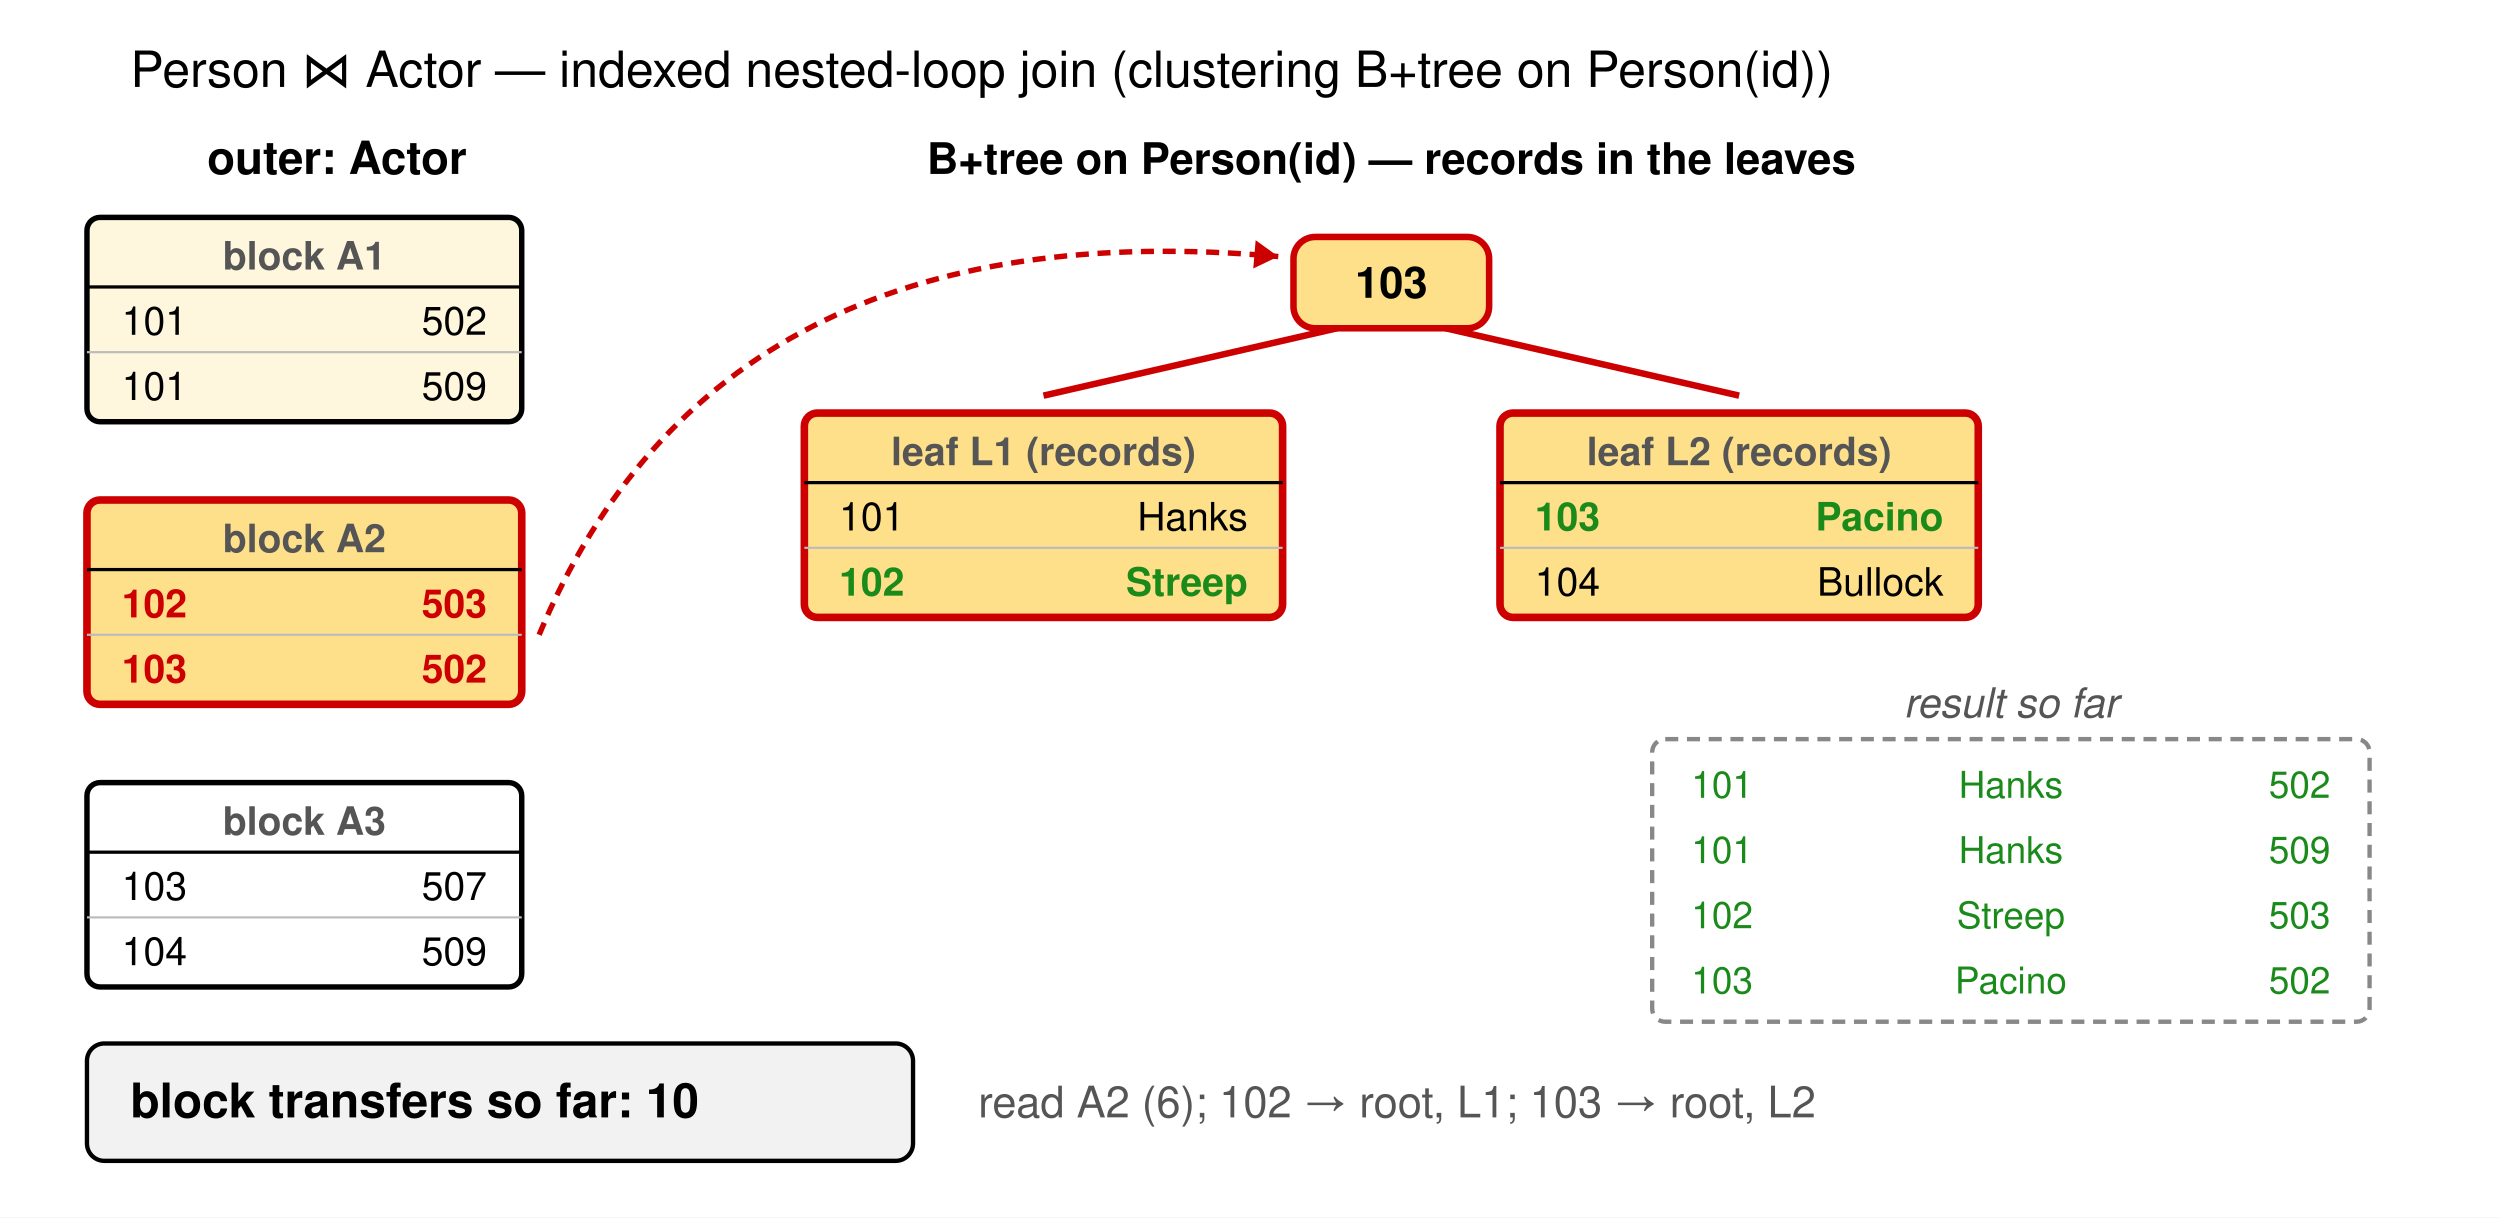
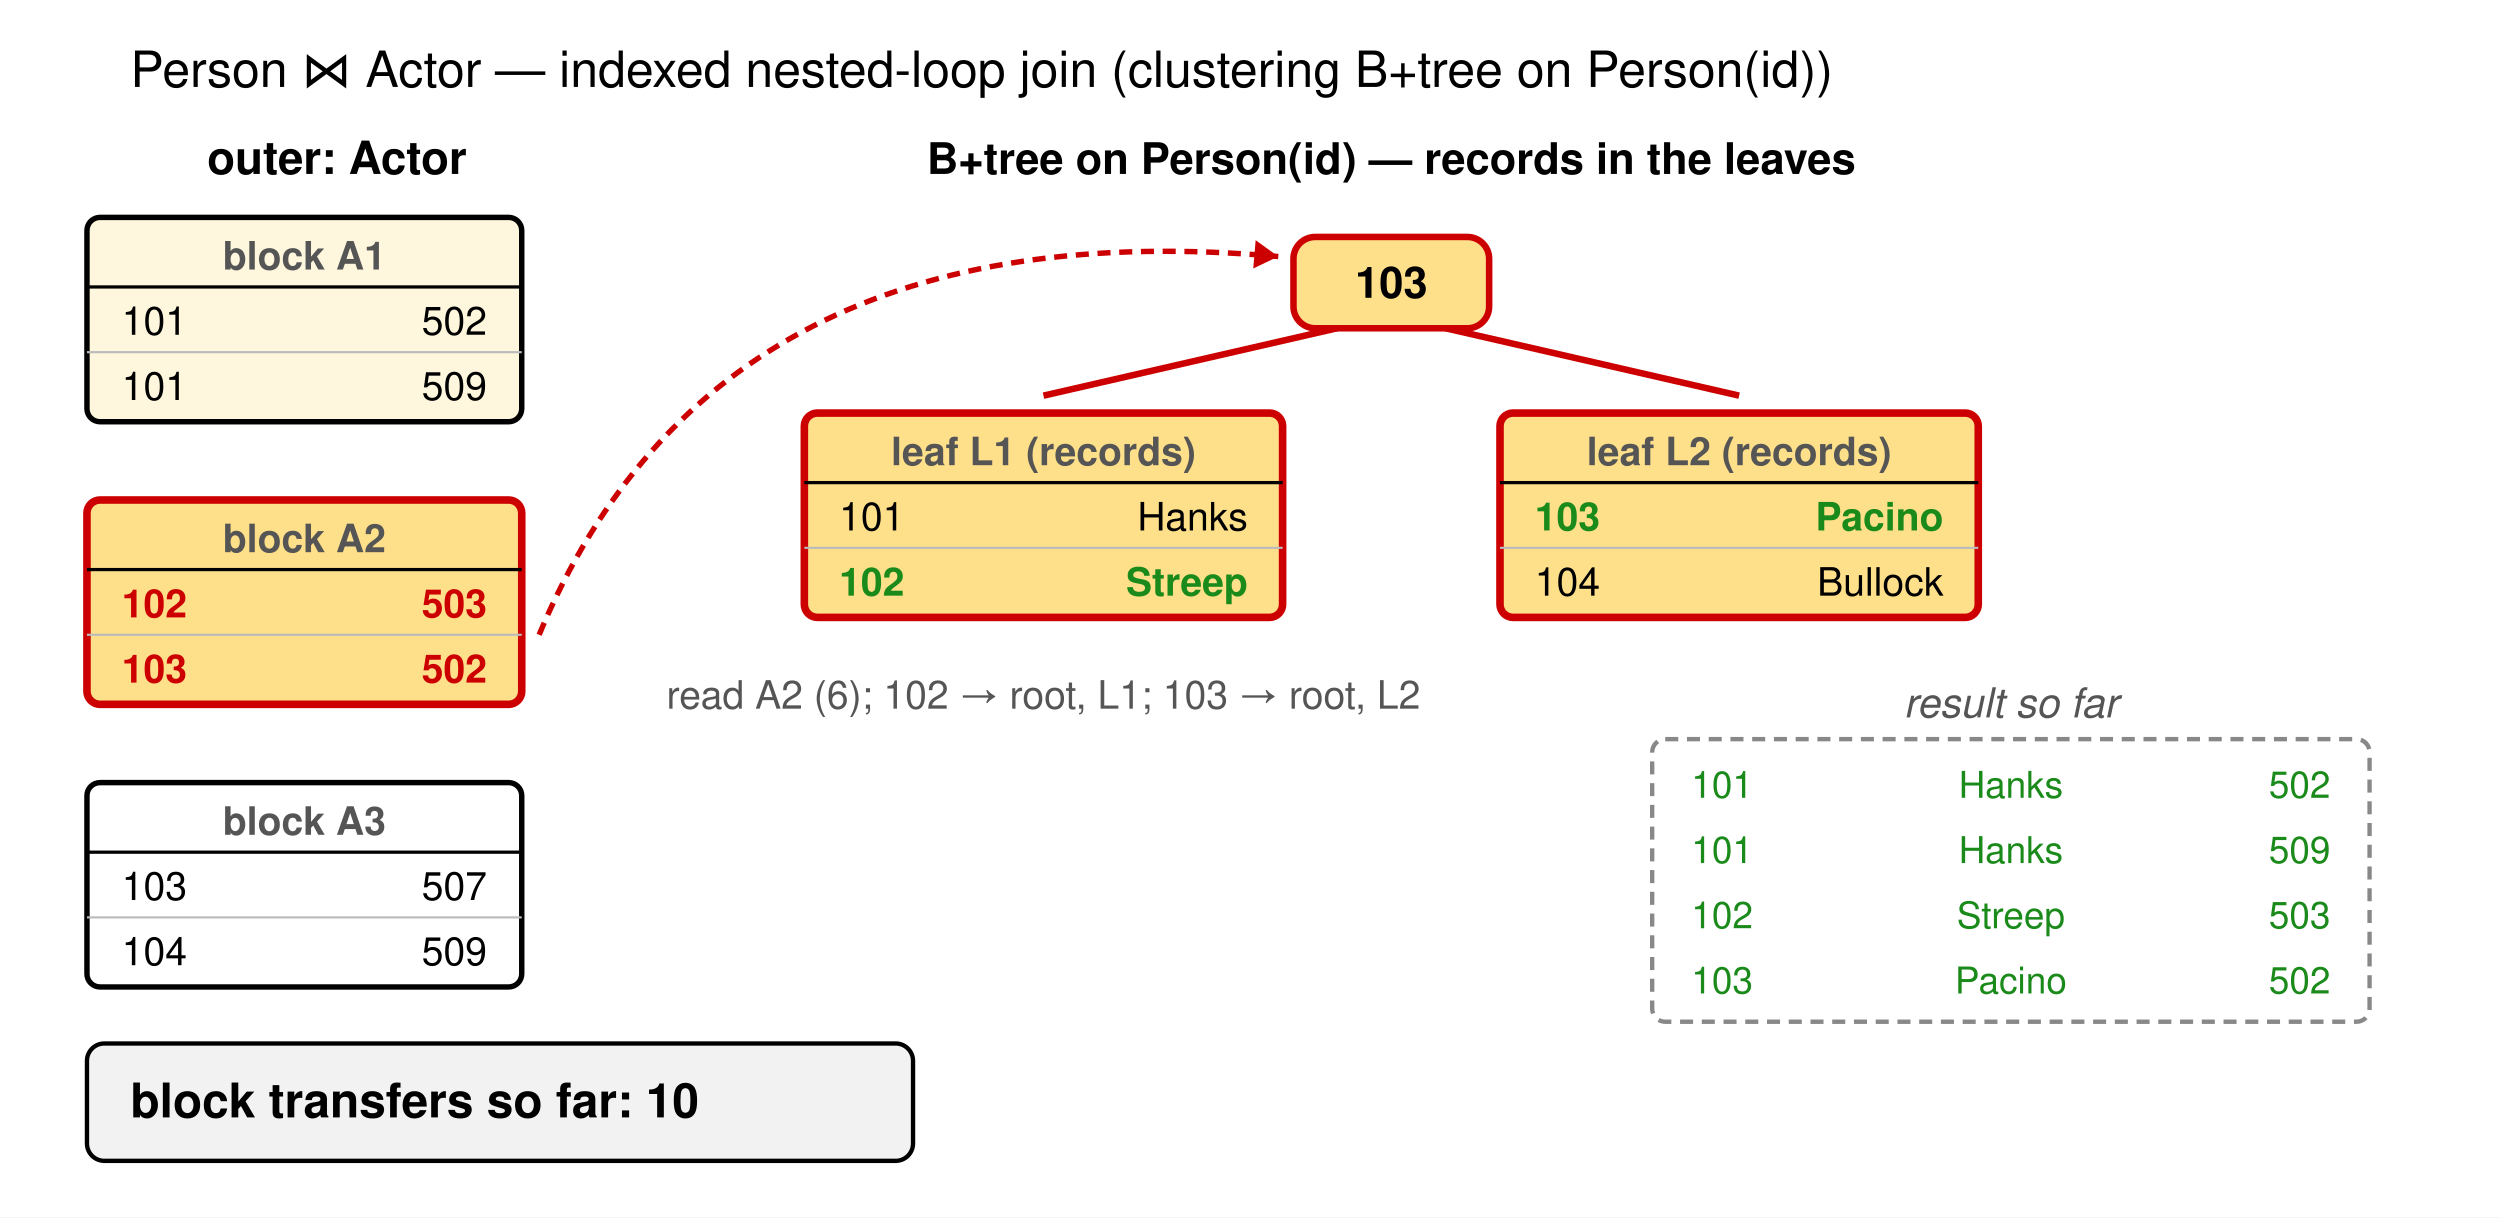
<svg xmlns="http://www.w3.org/2000/svg" width="1150" height="560" viewBox="0 0 1150 560" font-family="Helvetica Neue, Helvetica, Arial, sans-serif">
  <rect x="0" y="0" width="1150" height="560" fill="#ffffff" />
  <text x="60" y="40" font-family="Helvetica Neue, Helvetica, Arial, sans-serif" font-size="23" fill="#000" text-anchor="start" font-weight="normal" font-style="normal">Person ⋈ Actor  —  indexed nested-loop join  (clustering B+tree on Person(id))</text>
  <text x="155" y="80" font-family="Helvetica Neue, Helvetica, Arial, sans-serif" font-size="21" fill="#000" text-anchor="middle" font-weight="bold" font-style="normal">outer:  Actor</text>
  <rect x="40" y="100" width="200" height="94" rx="6" fill="#fff7dd" stroke="#000" stroke-width="2.5" opacity="1" />
  <text x="140.0" y="124" font-family="Helvetica Neue, Helvetica, Arial, sans-serif" font-size="18" fill="#555" text-anchor="middle" font-weight="bold" font-style="normal">block A1</text>
  <line x1="40" y1="132" x2="240" y2="132" stroke="#000" stroke-width="1.5" />
  <text x="56" y="154" font-family="Helvetica Neue, Helvetica, Arial, sans-serif" font-size="18" fill="#000" text-anchor="start" font-weight="normal" font-style="normal">101</text>
  <text x="224" y="154" font-family="Helvetica Neue, Helvetica, Arial, sans-serif" font-size="18" fill="#000" text-anchor="end" font-weight="normal" font-style="normal">502</text>
  <line x1="40" y1="162" x2="240" y2="162" stroke="#bbb" stroke-width="1" />
  <text x="56" y="184" font-family="Helvetica Neue, Helvetica, Arial, sans-serif" font-size="18" fill="#000" text-anchor="start" font-weight="normal" font-style="normal">101</text>
  <text x="224" y="184" font-family="Helvetica Neue, Helvetica, Arial, sans-serif" font-size="18" fill="#000" text-anchor="end" font-weight="normal" font-style="normal">509</text>
  <rect x="40" y="230" width="200" height="94" rx="6" fill="#ffe08a" stroke="#c00" stroke-width="3.5" opacity="1" />
  <text x="140.0" y="254" font-family="Helvetica Neue, Helvetica, Arial, sans-serif" font-size="18" fill="#555" text-anchor="middle" font-weight="bold" font-style="normal">block A2</text>
  <line x1="40" y1="262" x2="240" y2="262" stroke="#000" stroke-width="1.5" />
  <text x="56" y="284" font-family="Helvetica Neue, Helvetica, Arial, sans-serif" font-size="18" fill="#c00" text-anchor="start" font-weight="bold" font-style="normal">102</text>
  <text x="224" y="284" font-family="Helvetica Neue, Helvetica, Arial, sans-serif" font-size="18" fill="#c00" text-anchor="end" font-weight="bold" font-style="normal">503</text>
  <line x1="40" y1="292" x2="240" y2="292" stroke="#bbb" stroke-width="1" />
  <text x="56" y="314" font-family="Helvetica Neue, Helvetica, Arial, sans-serif" font-size="18" fill="#c00" text-anchor="start" font-weight="bold" font-style="normal">103</text>
  <text x="224" y="314" font-family="Helvetica Neue, Helvetica, Arial, sans-serif" font-size="18" fill="#c00" text-anchor="end" font-weight="bold" font-style="normal">502</text>
  <rect x="40" y="360" width="200" height="94" rx="6" fill="#fff" stroke="#000" stroke-width="2.5" opacity="1" />
  <text x="140.0" y="384" font-family="Helvetica Neue, Helvetica, Arial, sans-serif" font-size="18" fill="#555" text-anchor="middle" font-weight="bold" font-style="normal">block A3</text>
  <line x1="40" y1="392" x2="240" y2="392" stroke="#000" stroke-width="1.5" />
  <text x="56" y="414" font-family="Helvetica Neue, Helvetica, Arial, sans-serif" font-size="18" fill="#000" text-anchor="start" font-weight="normal" font-style="normal">103</text>
  <text x="224" y="414" font-family="Helvetica Neue, Helvetica, Arial, sans-serif" font-size="18" fill="#000" text-anchor="end" font-weight="normal" font-style="normal">507</text>
  <line x1="40" y1="422" x2="240" y2="422" stroke="#bbb" stroke-width="1" />
  <text x="56" y="444" font-family="Helvetica Neue, Helvetica, Arial, sans-serif" font-size="18" fill="#000" text-anchor="start" font-weight="normal" font-style="normal">104</text>
  <text x="224" y="444" font-family="Helvetica Neue, Helvetica, Arial, sans-serif" font-size="18" fill="#000" text-anchor="end" font-weight="normal" font-style="normal">509</text>
  <text x="640" y="80" font-family="Helvetica Neue, Helvetica, Arial, sans-serif" font-size="20" fill="#000" text-anchor="middle" font-weight="bold" font-style="normal">B+tree on Person(id)  —  records in the leaves</text>
  <rect x="595.0" y="109.0" width="90" height="42" rx="10" fill="#ffe08a" stroke="#c00" stroke-width="3" opacity="1" />
  <text x="640.0" y="137.0" font-family="Helvetica Neue, Helvetica, Arial, sans-serif" font-size="20" fill="#000" text-anchor="middle" font-weight="bold" font-style="normal">103</text>
  <rect x="370" y="190" width="220" height="94" rx="6" fill="#ffe08a" stroke="#c00" stroke-width="3.5" opacity="1" />
  <text x="480.0" y="214" font-family="Helvetica Neue, Helvetica, Arial, sans-serif" font-size="18" fill="#555" text-anchor="middle" font-weight="bold" font-style="normal">leaf L1  (records)</text>
  <line x1="370" y1="222" x2="590" y2="222" stroke="#000" stroke-width="1.5" />
  <text x="386" y="244" font-family="Helvetica Neue, Helvetica, Arial, sans-serif" font-size="18" fill="#000" text-anchor="start" font-weight="normal" font-style="normal">101</text>
  <text x="574" y="244" font-family="Helvetica Neue, Helvetica, Arial, sans-serif" font-size="18" fill="#000" text-anchor="end" font-weight="normal" font-style="normal">Hanks</text>
  <line x1="370" y1="252" x2="590" y2="252" stroke="#bbb" stroke-width="1" />
  <text x="386" y="274" font-family="Helvetica Neue, Helvetica, Arial, sans-serif" font-size="18" fill="#1a8a1a" text-anchor="start" font-weight="bold" font-style="normal">102</text>
  <text x="574" y="274" font-family="Helvetica Neue, Helvetica, Arial, sans-serif" font-size="18" fill="#1a8a1a" text-anchor="end" font-weight="bold" font-style="normal">Streep</text>
  <line x1="615" y1="151" x2="480" y2="182" stroke="#c00" stroke-width="3" />
  <rect x="690" y="190" width="220" height="94" rx="6" fill="#ffe08a" stroke="#c00" stroke-width="3.5" opacity="1" />
  <text x="800.0" y="214" font-family="Helvetica Neue, Helvetica, Arial, sans-serif" font-size="18" fill="#555" text-anchor="middle" font-weight="bold" font-style="normal">leaf L2  (records)</text>
  <line x1="690" y1="222" x2="910" y2="222" stroke="#000" stroke-width="1.5" />
  <text x="706" y="244" font-family="Helvetica Neue, Helvetica, Arial, sans-serif" font-size="18" fill="#1a8a1a" text-anchor="start" font-weight="bold" font-style="normal">103</text>
  <text x="894" y="244" font-family="Helvetica Neue, Helvetica, Arial, sans-serif" font-size="18" fill="#1a8a1a" text-anchor="end" font-weight="bold" font-style="normal">Pacino</text>
  <line x1="690" y1="252" x2="910" y2="252" stroke="#bbb" stroke-width="1" />
  <text x="706" y="274" font-family="Helvetica Neue, Helvetica, Arial, sans-serif" font-size="18" fill="#000" text-anchor="start" font-weight="normal" font-style="normal">104</text>
  <text x="894" y="274" font-family="Helvetica Neue, Helvetica, Arial, sans-serif" font-size="18" fill="#000" text-anchor="end" font-weight="normal" font-style="normal">Bullock</text>
  <line x1="665" y1="151" x2="800" y2="182" stroke="#c00" stroke-width="3" />
  <path d="M 248 292 Q 330 95 588 118" fill="none" stroke="#c00" stroke-width="2.5" stroke-dasharray="6,4" />
  <polygon points="588,118 577.6,110.5 576.5,123.5" fill="#c00" />
  <text x="925.0" y="330" font-family="Helvetica Neue, Helvetica, Arial, sans-serif" font-size="19" fill="#555" text-anchor="middle" font-weight="normal" font-style="italic">result so far</text>
  <rect x="760" y="340" width="330" height="130" rx="6" fill="#fff" stroke="#888888" stroke-width="2" stroke-dasharray="6,4" opacity="1" />
  <text x="778" y="367" font-family="Helvetica Neue, Helvetica, Arial, sans-serif" font-size="17" fill="#1a8a1a" text-anchor="start" font-weight="normal" font-style="normal">101</text>
  <text x="925.0" y="367" font-family="Helvetica Neue, Helvetica, Arial, sans-serif" font-size="17" fill="#1a8a1a" text-anchor="middle" font-weight="normal" font-style="normal">Hanks</text>
  <text x="1072" y="367" font-family="Helvetica Neue, Helvetica, Arial, sans-serif" font-size="17" fill="#1a8a1a" text-anchor="end" font-weight="normal" font-style="normal">502</text>
  <text x="778" y="397" font-family="Helvetica Neue, Helvetica, Arial, sans-serif" font-size="17" fill="#1a8a1a" text-anchor="start" font-weight="normal" font-style="normal">101</text>
  <text x="925.0" y="397" font-family="Helvetica Neue, Helvetica, Arial, sans-serif" font-size="17" fill="#1a8a1a" text-anchor="middle" font-weight="normal" font-style="normal">Hanks</text>
  <text x="1072" y="397" font-family="Helvetica Neue, Helvetica, Arial, sans-serif" font-size="17" fill="#1a8a1a" text-anchor="end" font-weight="normal" font-style="normal">509</text>
  <text x="778" y="427" font-family="Helvetica Neue, Helvetica, Arial, sans-serif" font-size="17" fill="#1a8a1a" text-anchor="start" font-weight="normal" font-style="normal">102</text>
  <text x="925.0" y="427" font-family="Helvetica Neue, Helvetica, Arial, sans-serif" font-size="17" fill="#1a8a1a" text-anchor="middle" font-weight="normal" font-style="normal">Streep</text>
  <text x="1072" y="427" font-family="Helvetica Neue, Helvetica, Arial, sans-serif" font-size="17" fill="#1a8a1a" text-anchor="end" font-weight="normal" font-style="normal">503</text>
  <text x="778" y="457" font-family="Helvetica Neue, Helvetica, Arial, sans-serif" font-size="17" fill="#1a8a1a" text-anchor="start" font-weight="normal" font-style="normal">103</text>
  <text x="925.0" y="457" font-family="Helvetica Neue, Helvetica, Arial, sans-serif" font-size="17" fill="#1a8a1a" text-anchor="middle" font-weight="normal" font-style="normal">Pacino</text>
  <text x="1072" y="457" font-family="Helvetica Neue, Helvetica, Arial, sans-serif" font-size="17" fill="#1a8a1a" text-anchor="end" font-weight="normal" font-style="normal">502</text>
  <rect x="40" y="480" width="380" height="54" rx="8" fill="#f2f2f2" stroke="#000" stroke-width="2" opacity="1" />
  <text x="60" y="514" font-family="Helvetica Neue, Helvetica, Arial, sans-serif" font-size="22" fill="#000" text-anchor="start" font-weight="bold" font-style="normal">block transfers so far:  10</text>
-   <text x="450" y="514" font-family="Helvetica Neue, Helvetica, Arial, sans-serif" font-size="20" fill="#555" text-anchor="start" font-weight="normal" font-style="normal">read A2 (6);  102 → root, L1;  103 → root, L2</text>
+   <text x="480" y="326" font-family="Helvetica Neue, Helvetica, Arial, sans-serif" font-size="18" fill="#555" text-anchor="middle" font-weight="normal" font-style="normal">read A2 (6);  102 → root, L1;  103 → root, L2</text>
</svg>
